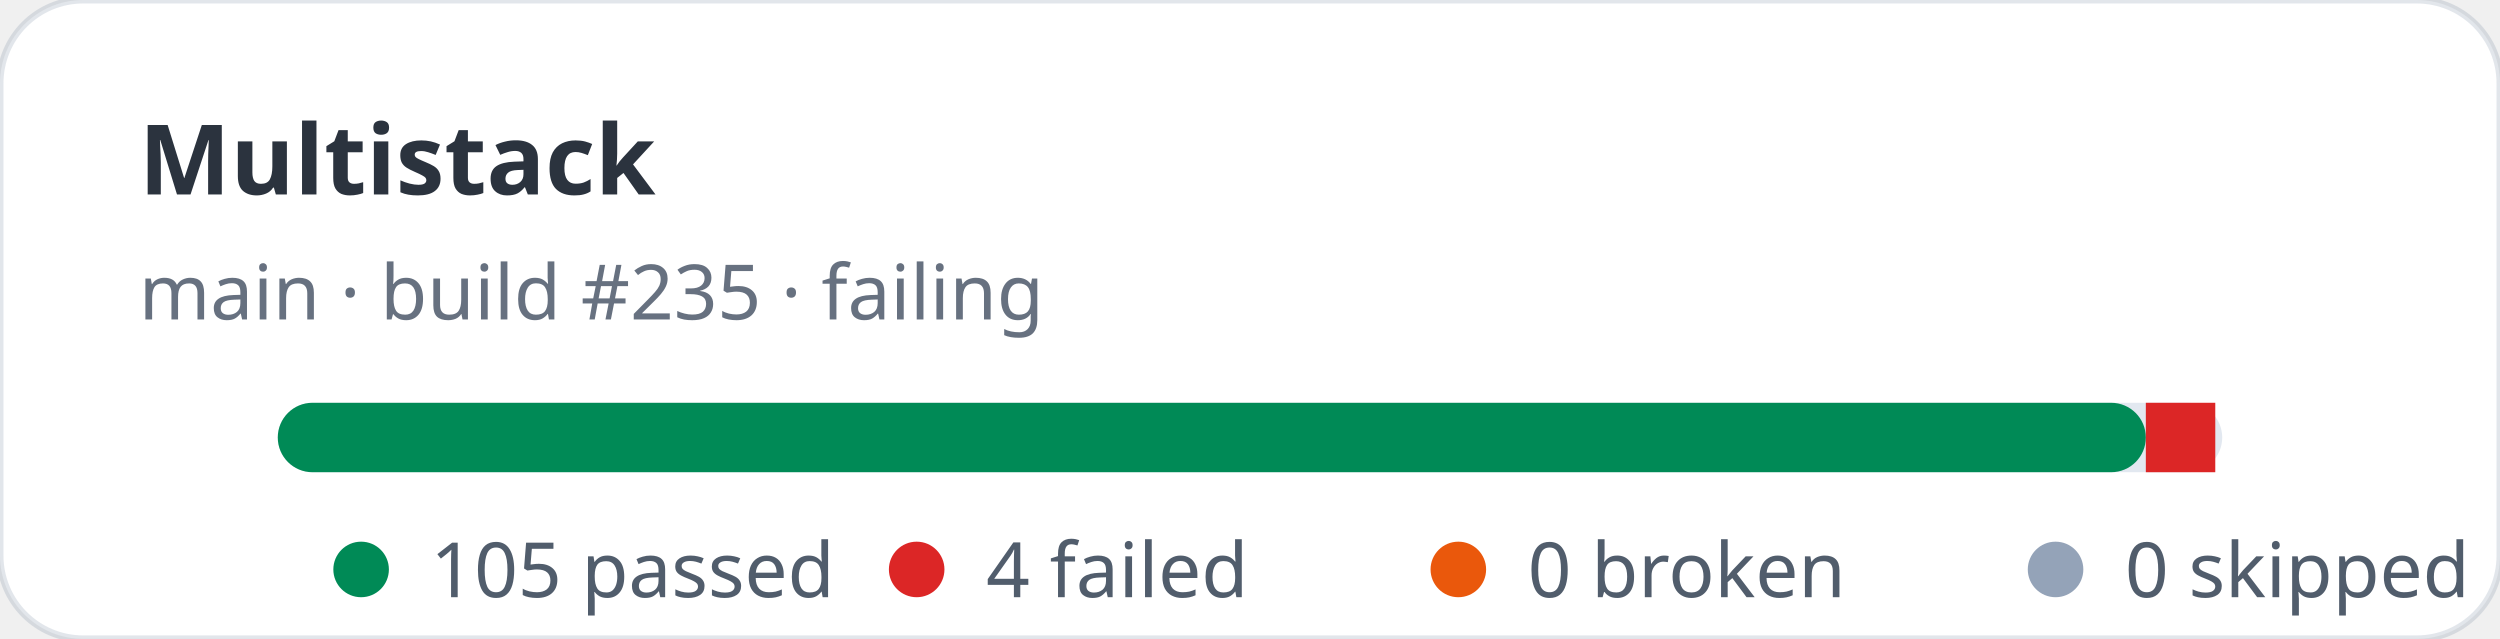
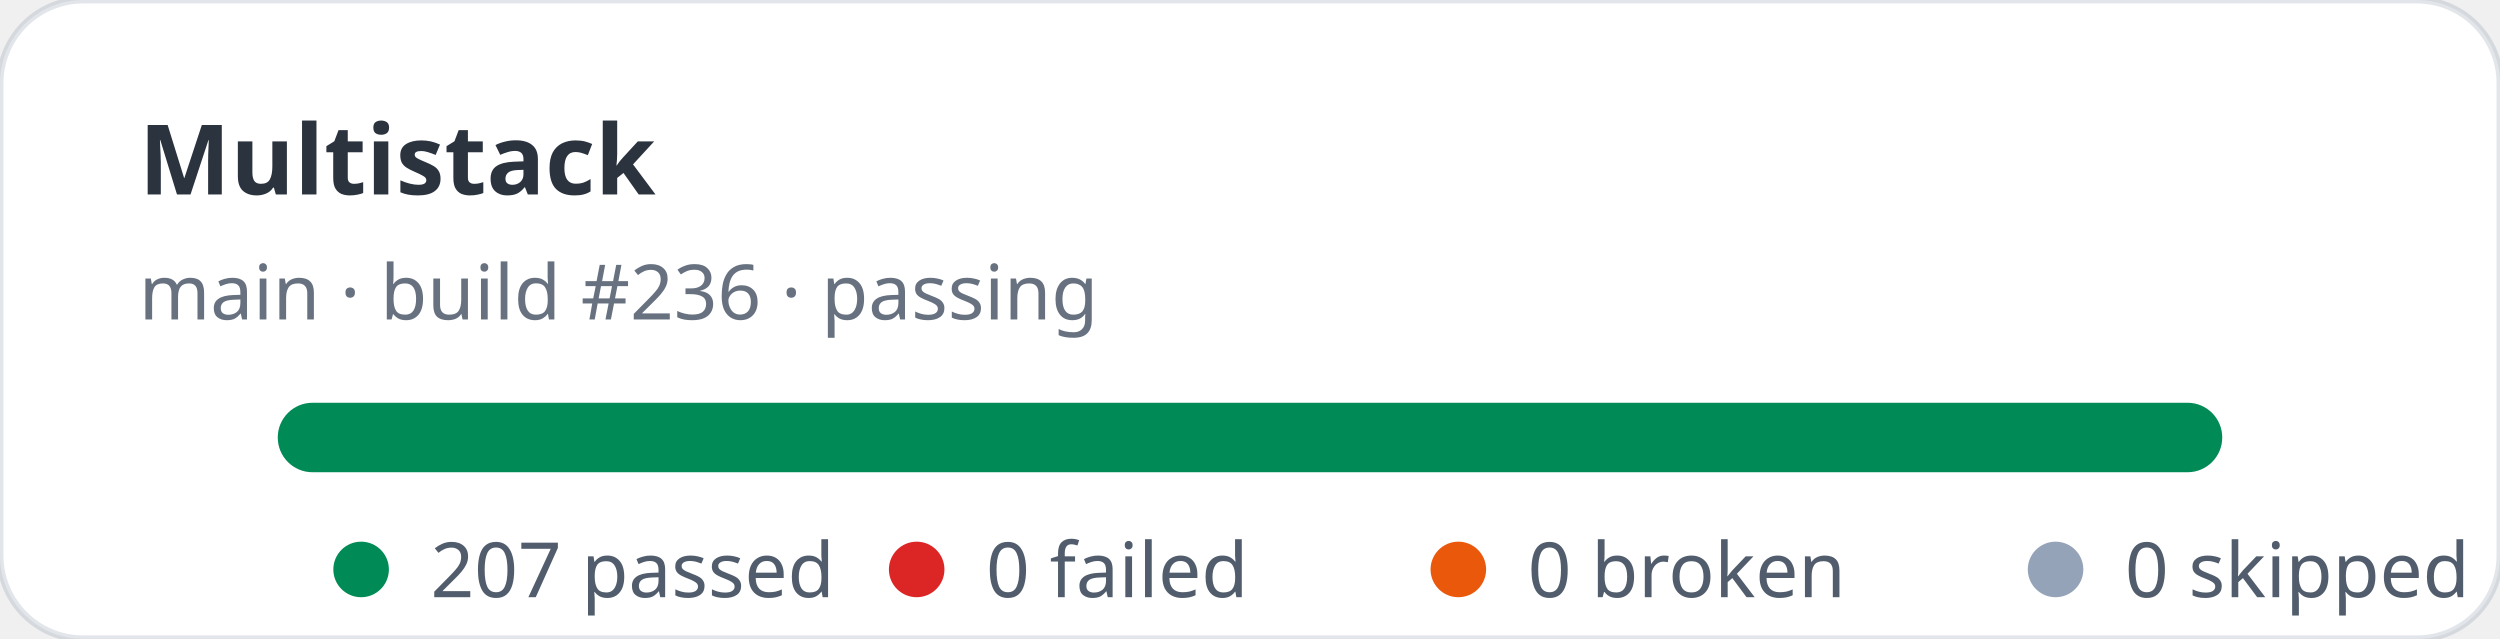
- <svg xmlns="http://www.w3.org/2000/svg" width="360" height="92" viewBox="0 0 360 92" role="img" aria-label="Multistack stats: 105 passed, 4 failed">
+ <svg xmlns="http://www.w3.org/2000/svg" width="360" height="92" viewBox="0 0 360 92" role="img" aria-label="Multistack stats: 207 passed, 0 failed">
  <rect width="360" height="92" rx="12" fill="#ffffff" stroke="rgba(11,48,86,0.12)" />
  <text x="20" y="28" fill="rgba(1,10,24,0.83)" font-family="ui-sans-serif,system-ui,sans-serif" font-size="14" font-weight="700">Multistack</text>
-   <text x="20" y="46" fill="rgba(2,19,44,0.6)" font-family="ui-sans-serif,system-ui,sans-serif" font-size="11">main · build #235 · failing</text>
+   <text x="20" y="46" fill="rgba(2,19,44,0.6)" font-family="ui-sans-serif,system-ui,sans-serif" font-size="11">main · build #236 · passing</text>
  <rect x="40" y="58" width="280" height="10" rx="5" fill="#e2e8f0" />
-   <rect x="40" y="58" width="269" height="10" rx="5" fill="#008a56" />
-   <rect x="309" y="58" width="10" height="10" fill="#dc2626" />
+   <rect x="40" y="58" width="280" height="10" rx="5" fill="#008a56" />
  <g font-family="ui-sans-serif,system-ui,sans-serif" font-size="11" fill="rgba(1,18,40,0.68)">
    <circle cx="52" cy="82" r="4" fill="#008a56" />
-     <text x="62" y="86">105 passed</text>
+     <text x="62" y="86">207 passed</text>
    <circle cx="132" cy="82" r="4" fill="#dc2626" />
-     <text x="142" y="86">4 failed</text>
+     <text x="142" y="86">0 failed</text>
    <circle cx="210" cy="82" r="4" fill="#ea580c" />
    <text x="220" y="86">0 broken</text>
    <circle cx="296" cy="82" r="4" fill="#94a3b8" />
    <text x="306" y="86">0 skipped</text>
  </g>
</svg>
